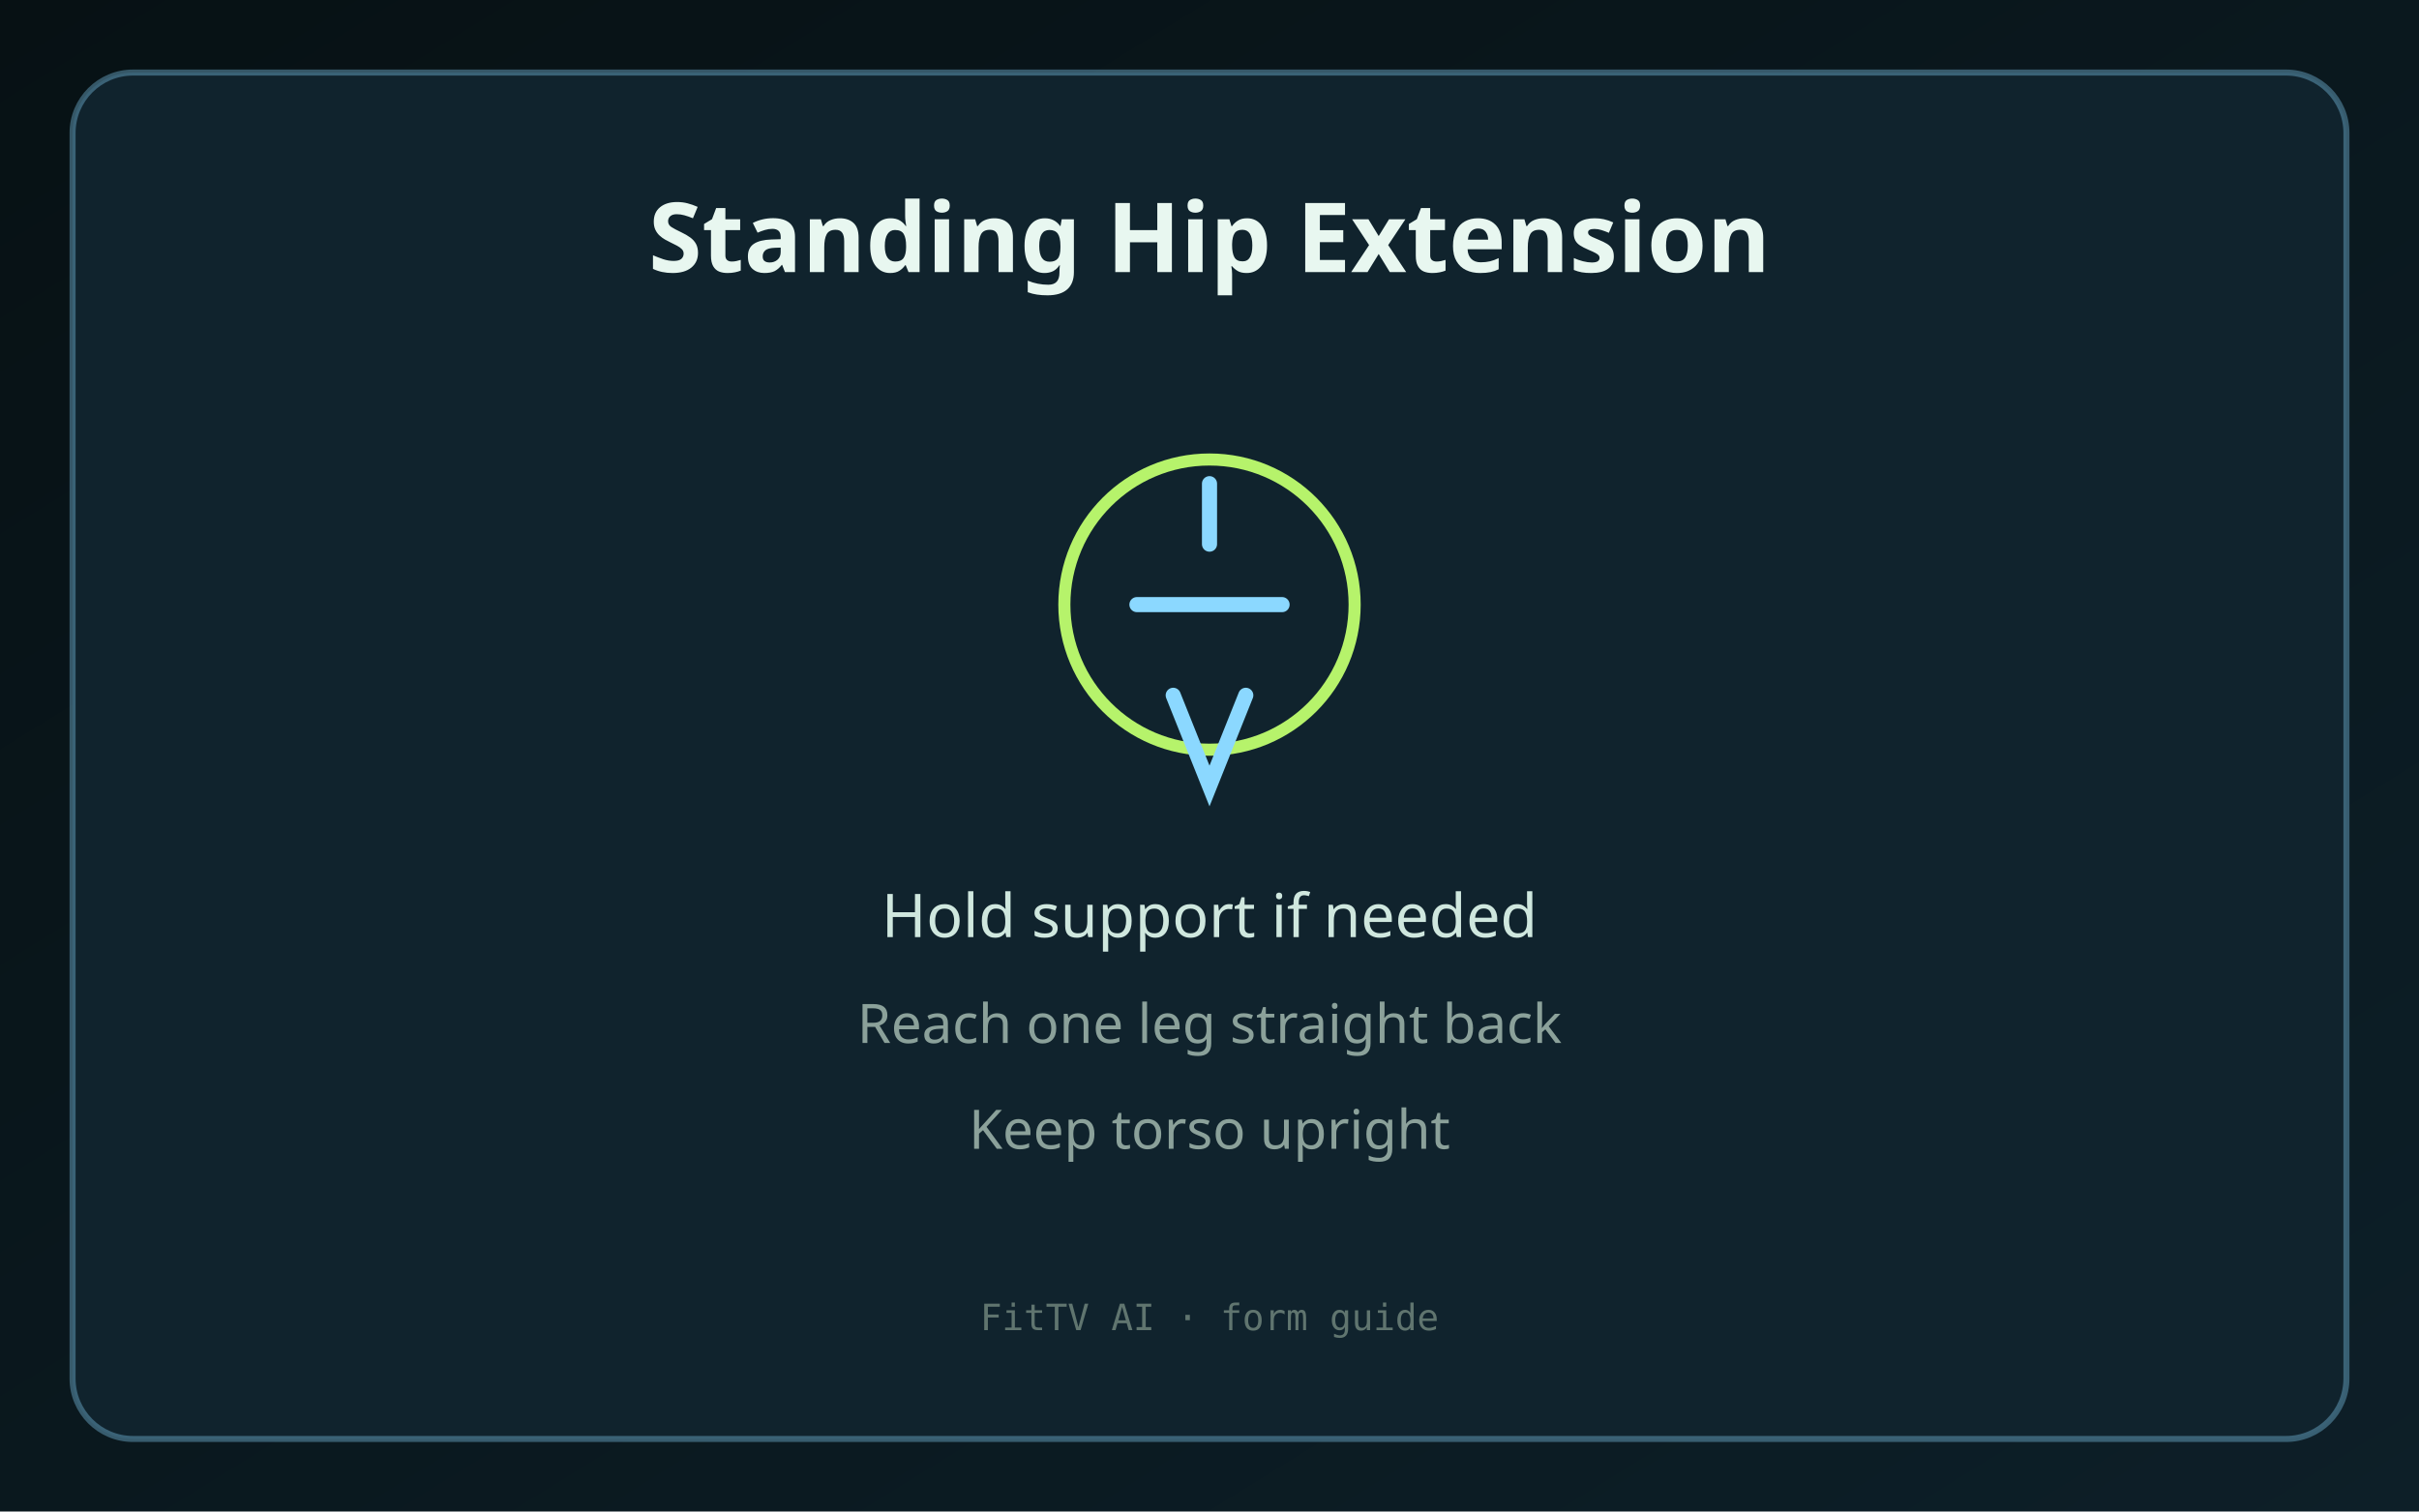
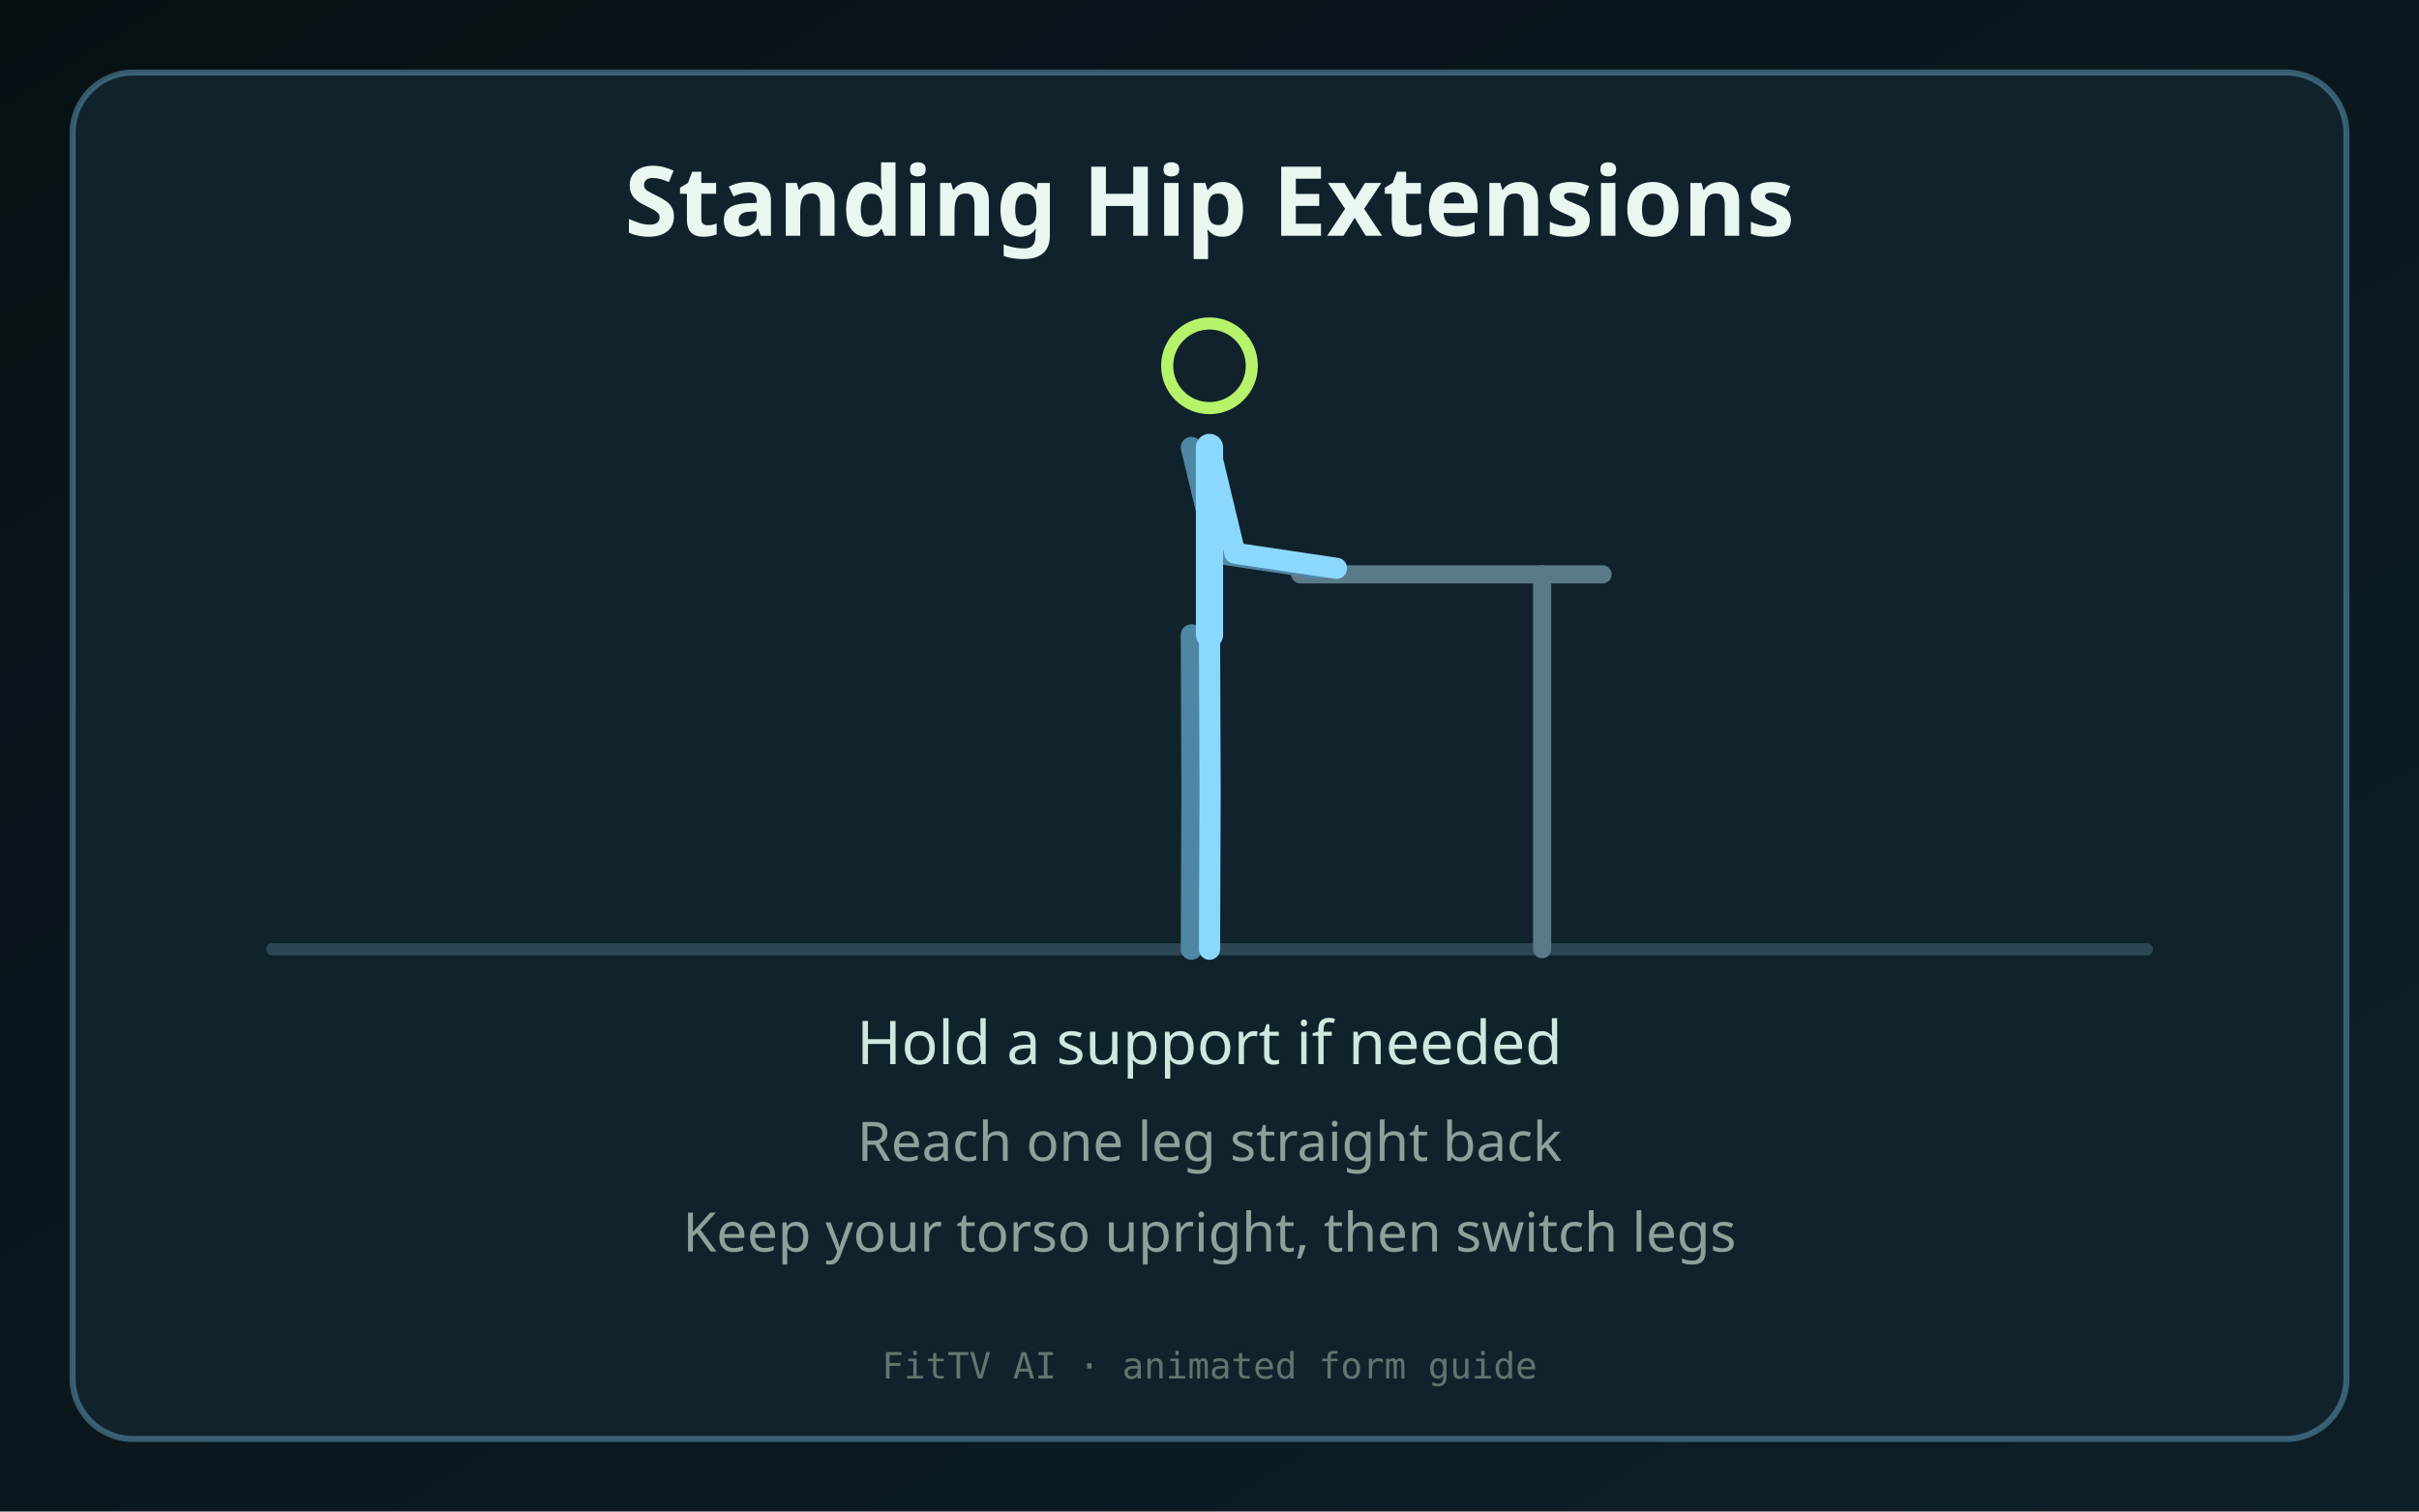
- <svg xmlns="http://www.w3.org/2000/svg" width="800" height="500" viewBox="0 0 800 500">
+ <svg xmlns="http://www.w3.org/2000/svg" width="800" height="500" viewBox="0 0 800 500" role="img" aria-label="Standing Hip Extensions animated demonstration">
  <defs>
    <linearGradient id="bg" x1="0" y1="0" x2="1" y2="1">
      <stop offset="0%" stop-color="#071114" />
      <stop offset="100%" stop-color="#0d1f28" />
    </linearGradient>
  </defs>
  <rect width="800" height="500" fill="url(#bg)" />
  <rect x="24" y="24" width="752" height="452" rx="20" fill="#10232d" stroke="#8bd8ff" stroke-opacity="0.35" stroke-width="2" />
-   <text x="400" y="90" text-anchor="middle" fill="#e8f7f0" font-family="Segoe UI, system-ui, sans-serif" font-size="32" font-weight="700">Standing Hip Extension</text>
-   <circle cx="400" cy="200" r="48" fill="none" stroke="#b6f36b" stroke-width="4" />
-   <path d="M400 160 v20 M376 200 h48 M388 230 l12 30 12-30" fill="none" stroke="#8bd8ff" stroke-width="5" stroke-linecap="round" />
-   <text x="400" y="310" text-anchor="middle" fill="#cfe7de" font-family="Segoe UI, system-ui, sans-serif" font-size="20">Hold support if needed</text>
-   <text x="400" y="345" text-anchor="middle" fill="#8ba19a" font-family="Segoe UI, system-ui, sans-serif" font-size="18">Reach one leg straight back</text>
-   <text x="400" y="380" text-anchor="middle" fill="#8ba19a" font-family="Segoe UI, system-ui, sans-serif" font-size="18">Keep torso upright</text>
-   <text x="400" y="440" text-anchor="middle" fill="#60756f" font-family="ui-monospace, monospace" font-size="12">FitTV AI · form guide</text>
+   <text x="400" y="78" text-anchor="middle" fill="#e8f7f0" font-family="Segoe UI, system-ui, sans-serif" font-size="32" font-weight="700">Standing Hip Extensions</text>
+   <line x1="90" y1="314" x2="710" y2="314" stroke="#2c4654" stroke-width="4" stroke-linecap="round" />
+   <g stroke="#5b7a88" stroke-width="6" stroke-linecap="round">
+     <line x1="430" y1="190" x2="530" y2="190" />
+     <line x1="510" y1="190" x2="510" y2="314" />
+   </g>
+   <path d="M394.0 210.0 L394.2 262.0 L394.0 314.0" fill="none" stroke="#4f86a3" stroke-width="7" stroke-linecap="round" stroke-linejoin="round">
+     <animate attributeName="d" values="M394.0 210.0 L394.2 262.0 L394.0 314.0;M394.0 210.0 L366.4 254.1 L338.9 298.2;M394.0 210.0 L366.4 254.1 L338.9 298.2;M394.0 210.0 L394.2 262.0 L394.0 314.0;M394.0 210.0 L394.2 262.0 L394.0 314.0;M394.0 210.0 L394.2 262.0 L394.0 314.0;M394.0 210.0 L394.2 262.0 L394.0 314.0" dur="5.6s" repeatCount="indefinite" calcMode="spline" keyTimes="0.000;0.140;0.330;0.500;0.640;0.830;1.000" keySplines="0.45 0 0.55 1;0.45 0 0.55 1;0.45 0 0.55 1;0.45 0 0.55 1;0.45 0 0.55 1;0.45 0 0.55 1" />
+   </path>
+   <path d="M394.0 148.0 L402.4 183.0 L436.0 188.0" fill="none" stroke="#4f86a3" stroke-width="7" stroke-linecap="round" stroke-linejoin="round">
+     <animate attributeName="d" values="M394.0 148.0 L402.4 183.0 L436.0 188.0;M394.0 148.0 L402.4 183.0 L436.0 188.0;M394.0 148.0 L402.4 183.0 L436.0 188.0;M394.0 148.0 L402.4 183.0 L436.0 188.0;M394.0 148.0 L402.4 183.0 L436.0 188.0;M394.0 148.0 L402.4 183.0 L436.0 188.0;M394.0 148.0 L402.4 183.0 L436.0 188.0" dur="5.6s" repeatCount="indefinite" calcMode="spline" keyTimes="0.000;0.140;0.330;0.500;0.640;0.830;1.000" keySplines="0.45 0 0.55 1;0.45 0 0.55 1;0.45 0 0.55 1;0.45 0 0.55 1;0.45 0 0.55 1;0.45 0 0.55 1" />
+   </path>
+   <path d="M400.0 148.0 L400.0 210.0" fill="none" stroke="#8bd8ff" stroke-width="9" stroke-linecap="round" stroke-linejoin="round">
+     <animate attributeName="d" values="M400.0 148.0 L400.0 210.0;M400.0 148.0 L400.0 210.0;M400.0 148.0 L400.0 210.0;M400.0 148.0 L400.0 210.0;M400.0 148.0 L400.0 210.0;M400.0 148.0 L400.0 210.0;M400.0 148.0 L400.0 210.0" dur="5.6s" repeatCount="indefinite" calcMode="spline" keyTimes="0.000;0.140;0.330;0.500;0.640;0.830;1.000" keySplines="0.45 0 0.55 1;0.45 0 0.55 1;0.45 0 0.55 1;0.45 0 0.55 1;0.45 0 0.55 1;0.45 0 0.55 1" />
+   </path>
+   <path d="M400.0 210.0 L400.2 262.0 L400.0 314.0" fill="none" stroke="#8bd8ff" stroke-width="7" stroke-linecap="round" stroke-linejoin="round">
+     <animate attributeName="d" values="M400.0 210.0 L400.2 262.0 L400.0 314.0;M400.0 210.0 L400.2 262.0 L400.0 314.0;M400.0 210.0 L400.2 262.0 L400.0 314.0;M400.0 210.0 L400.2 262.0 L400.0 314.0;M400.0 210.0 L372.4 254.1 L344.9 298.2;M400.0 210.0 L372.4 254.1 L344.9 298.2;M400.0 210.0 L400.2 262.0 L400.0 314.0" dur="5.6s" repeatCount="indefinite" calcMode="spline" keyTimes="0.000;0.140;0.330;0.500;0.640;0.830;1.000" keySplines="0.45 0 0.55 1;0.45 0 0.55 1;0.45 0 0.55 1;0.45 0 0.55 1;0.45 0 0.55 1;0.45 0 0.55 1" />
+   </path>
+   <path d="M400.0 148.0 L408.4 183.0 L442.0 188.0" fill="none" stroke="#8bd8ff" stroke-width="7" stroke-linecap="round" stroke-linejoin="round">
+     <animate attributeName="d" values="M400.0 148.0 L408.4 183.0 L442.0 188.0;M400.0 148.0 L408.4 183.0 L442.0 188.0;M400.0 148.0 L408.4 183.0 L442.0 188.0;M400.0 148.0 L408.4 183.0 L442.0 188.0;M400.0 148.0 L408.4 183.0 L442.0 188.0;M400.0 148.0 L408.4 183.0 L442.0 188.0;M400.0 148.0 L408.4 183.0 L442.0 188.0" dur="5.6s" repeatCount="indefinite" calcMode="spline" keyTimes="0.000;0.140;0.330;0.500;0.640;0.830;1.000" keySplines="0.45 0 0.55 1;0.45 0 0.55 1;0.45 0 0.55 1;0.45 0 0.55 1;0.45 0 0.55 1;0.45 0 0.55 1" />
+   </path>
+   <circle cx="400.0" cy="121.0" r="14" fill="#10232d" stroke="#b6f36b" stroke-width="4">
+     <animate attributeName="cx" values="400.0;400.0;400.0;400.0;400.0;400.0;400.0" dur="5.6s" repeatCount="indefinite" calcMode="spline" keyTimes="0.000;0.140;0.330;0.500;0.640;0.830;1.000" keySplines="0.45 0 0.55 1;0.45 0 0.55 1;0.45 0 0.55 1;0.45 0 0.55 1;0.45 0 0.55 1;0.45 0 0.55 1" />
+     <animate attributeName="cy" values="121.0;121.0;121.0;121.0;121.0;121.0;121.0" dur="5.6s" repeatCount="indefinite" calcMode="spline" keyTimes="0.000;0.140;0.330;0.500;0.640;0.830;1.000" keySplines="0.45 0 0.55 1;0.45 0 0.55 1;0.45 0 0.55 1;0.45 0 0.55 1;0.45 0 0.55 1;0.45 0 0.55 1" />
+   </circle>
+   <text x="400" y="352" text-anchor="middle" fill="#cfe7de" font-family="Segoe UI, system-ui, sans-serif" font-size="20">Hold a support if needed</text>
+   <text x="400" y="384" text-anchor="middle" fill="#8ba19a" font-family="Segoe UI, system-ui, sans-serif" font-size="18">Reach one leg straight back</text>
+   <text x="400" y="414" text-anchor="middle" fill="#8ba19a" font-family="Segoe UI, system-ui, sans-serif" font-size="18">Keep your torso upright, then switch legs</text>
+   <text x="400" y="456" text-anchor="middle" fill="#60756f" font-family="ui-monospace, monospace" font-size="12">FitTV AI · animated form guide</text>
</svg>
